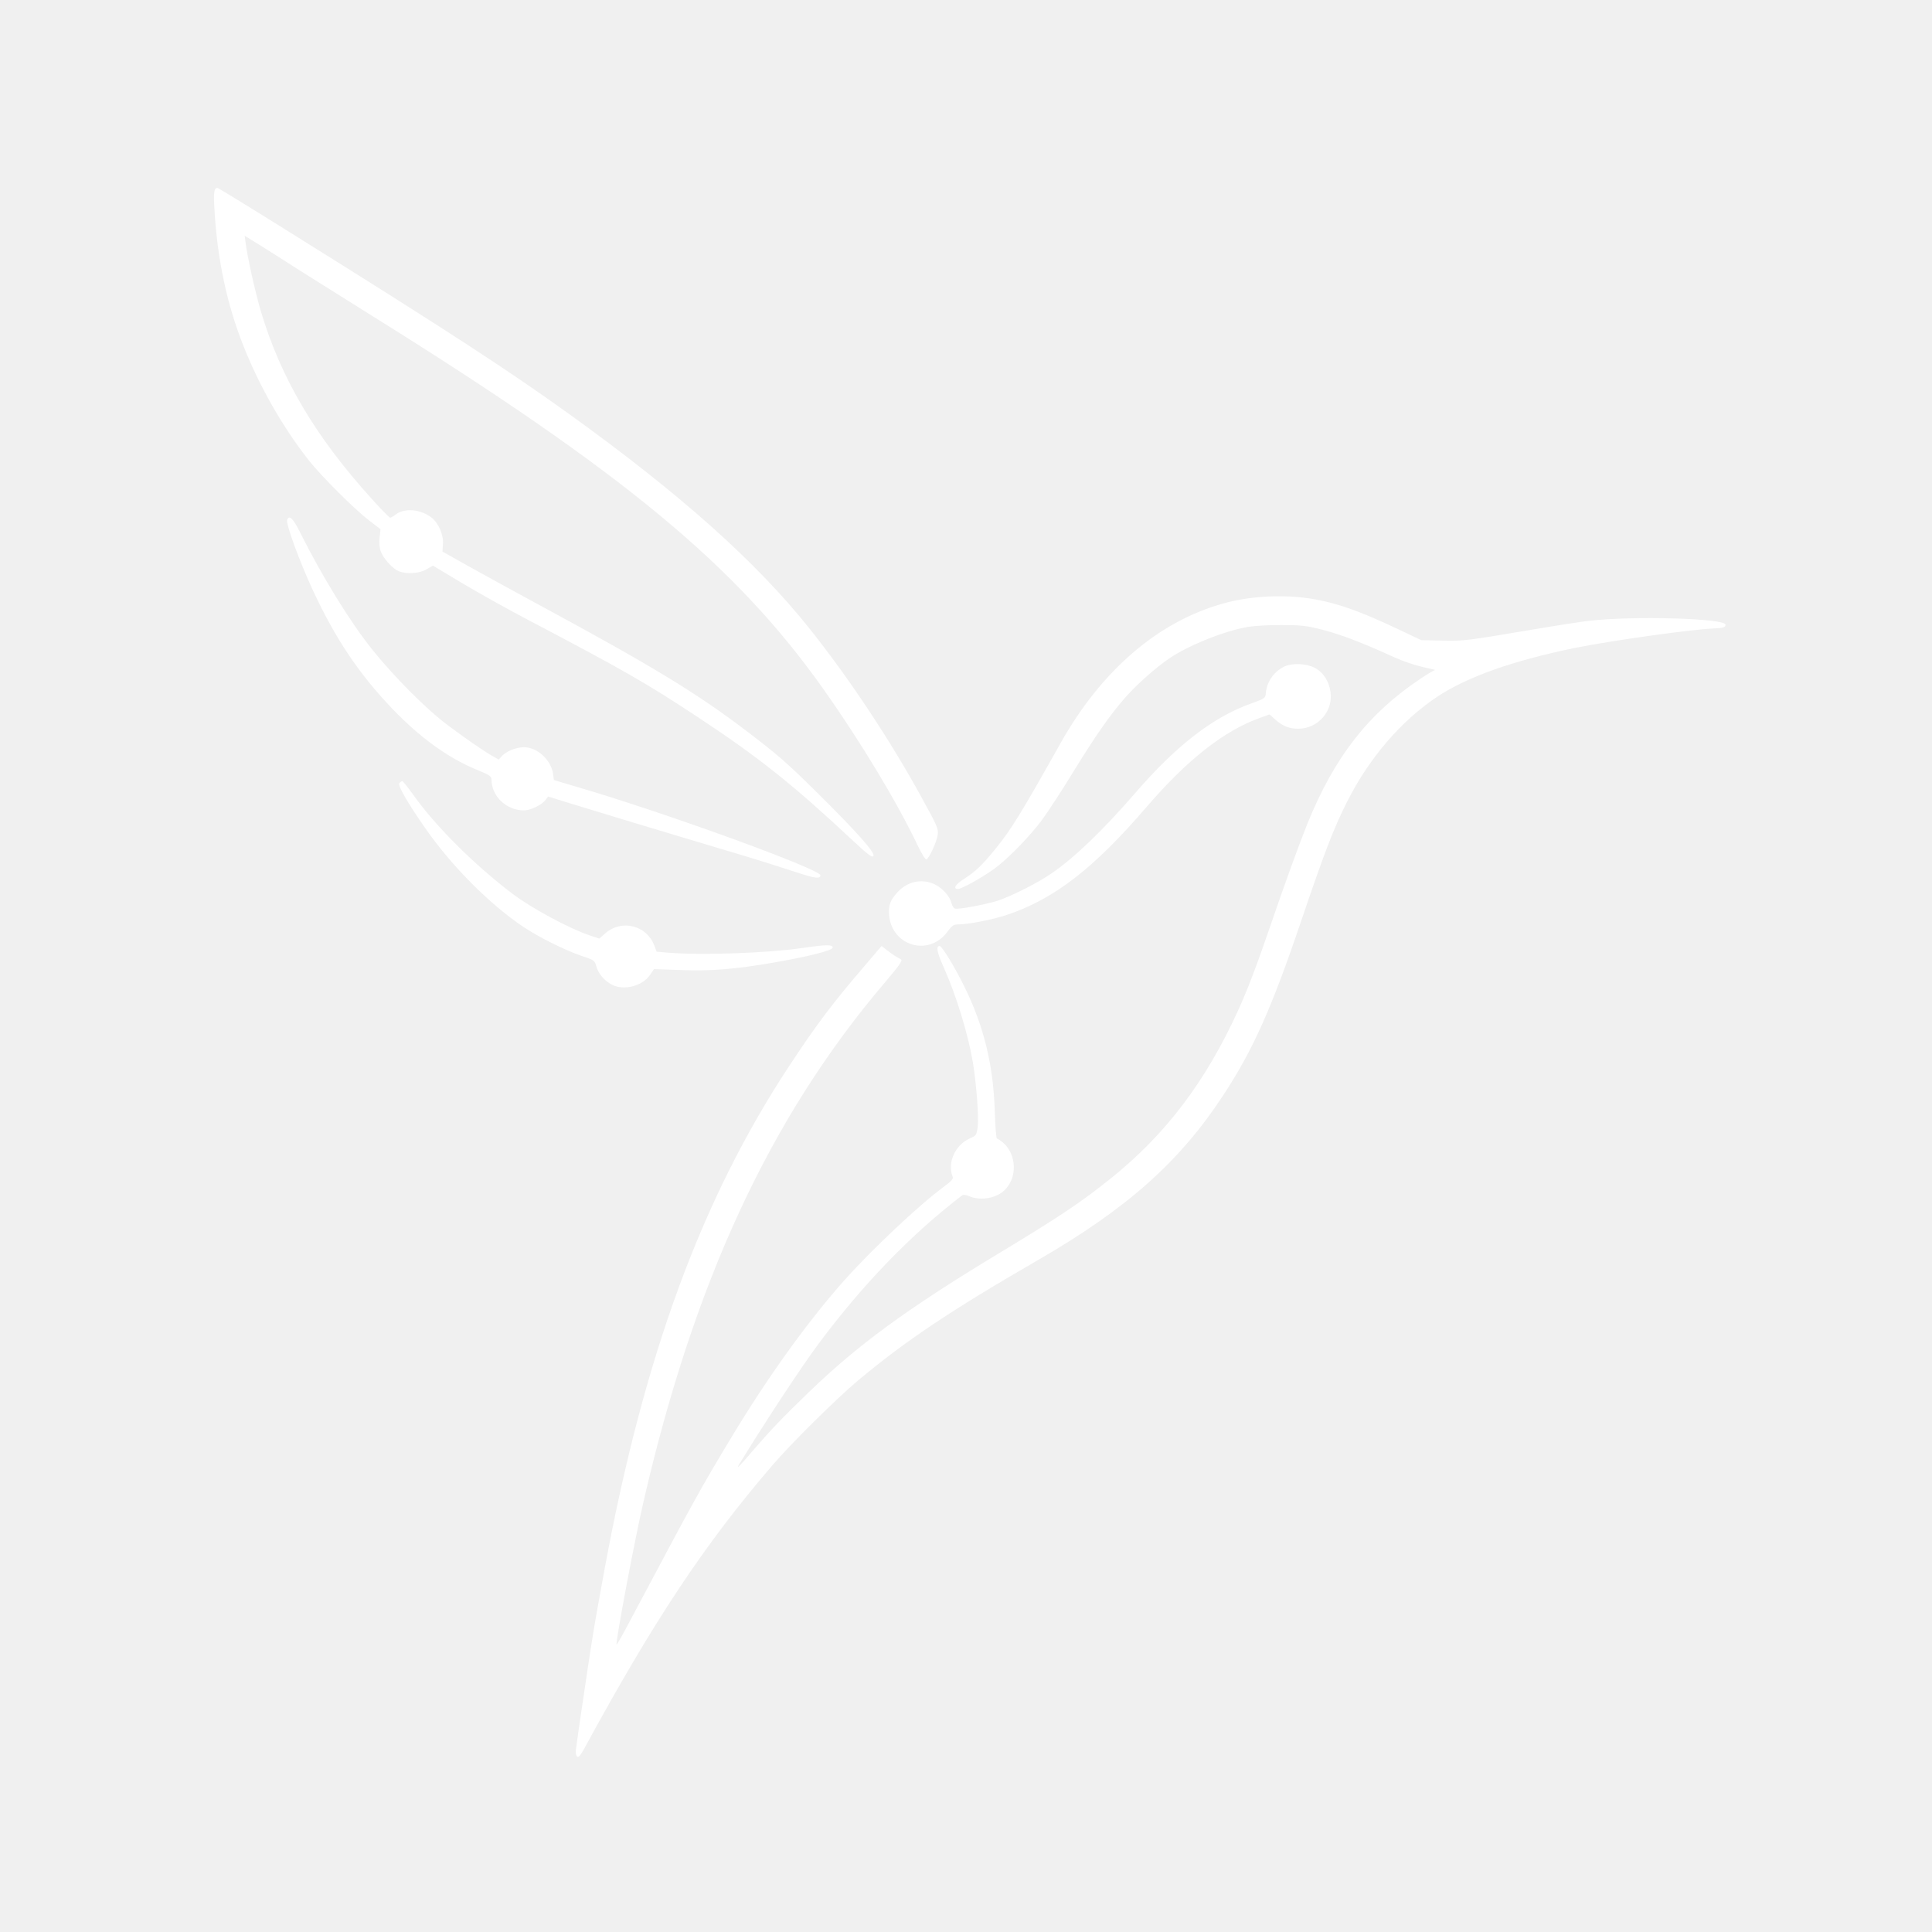
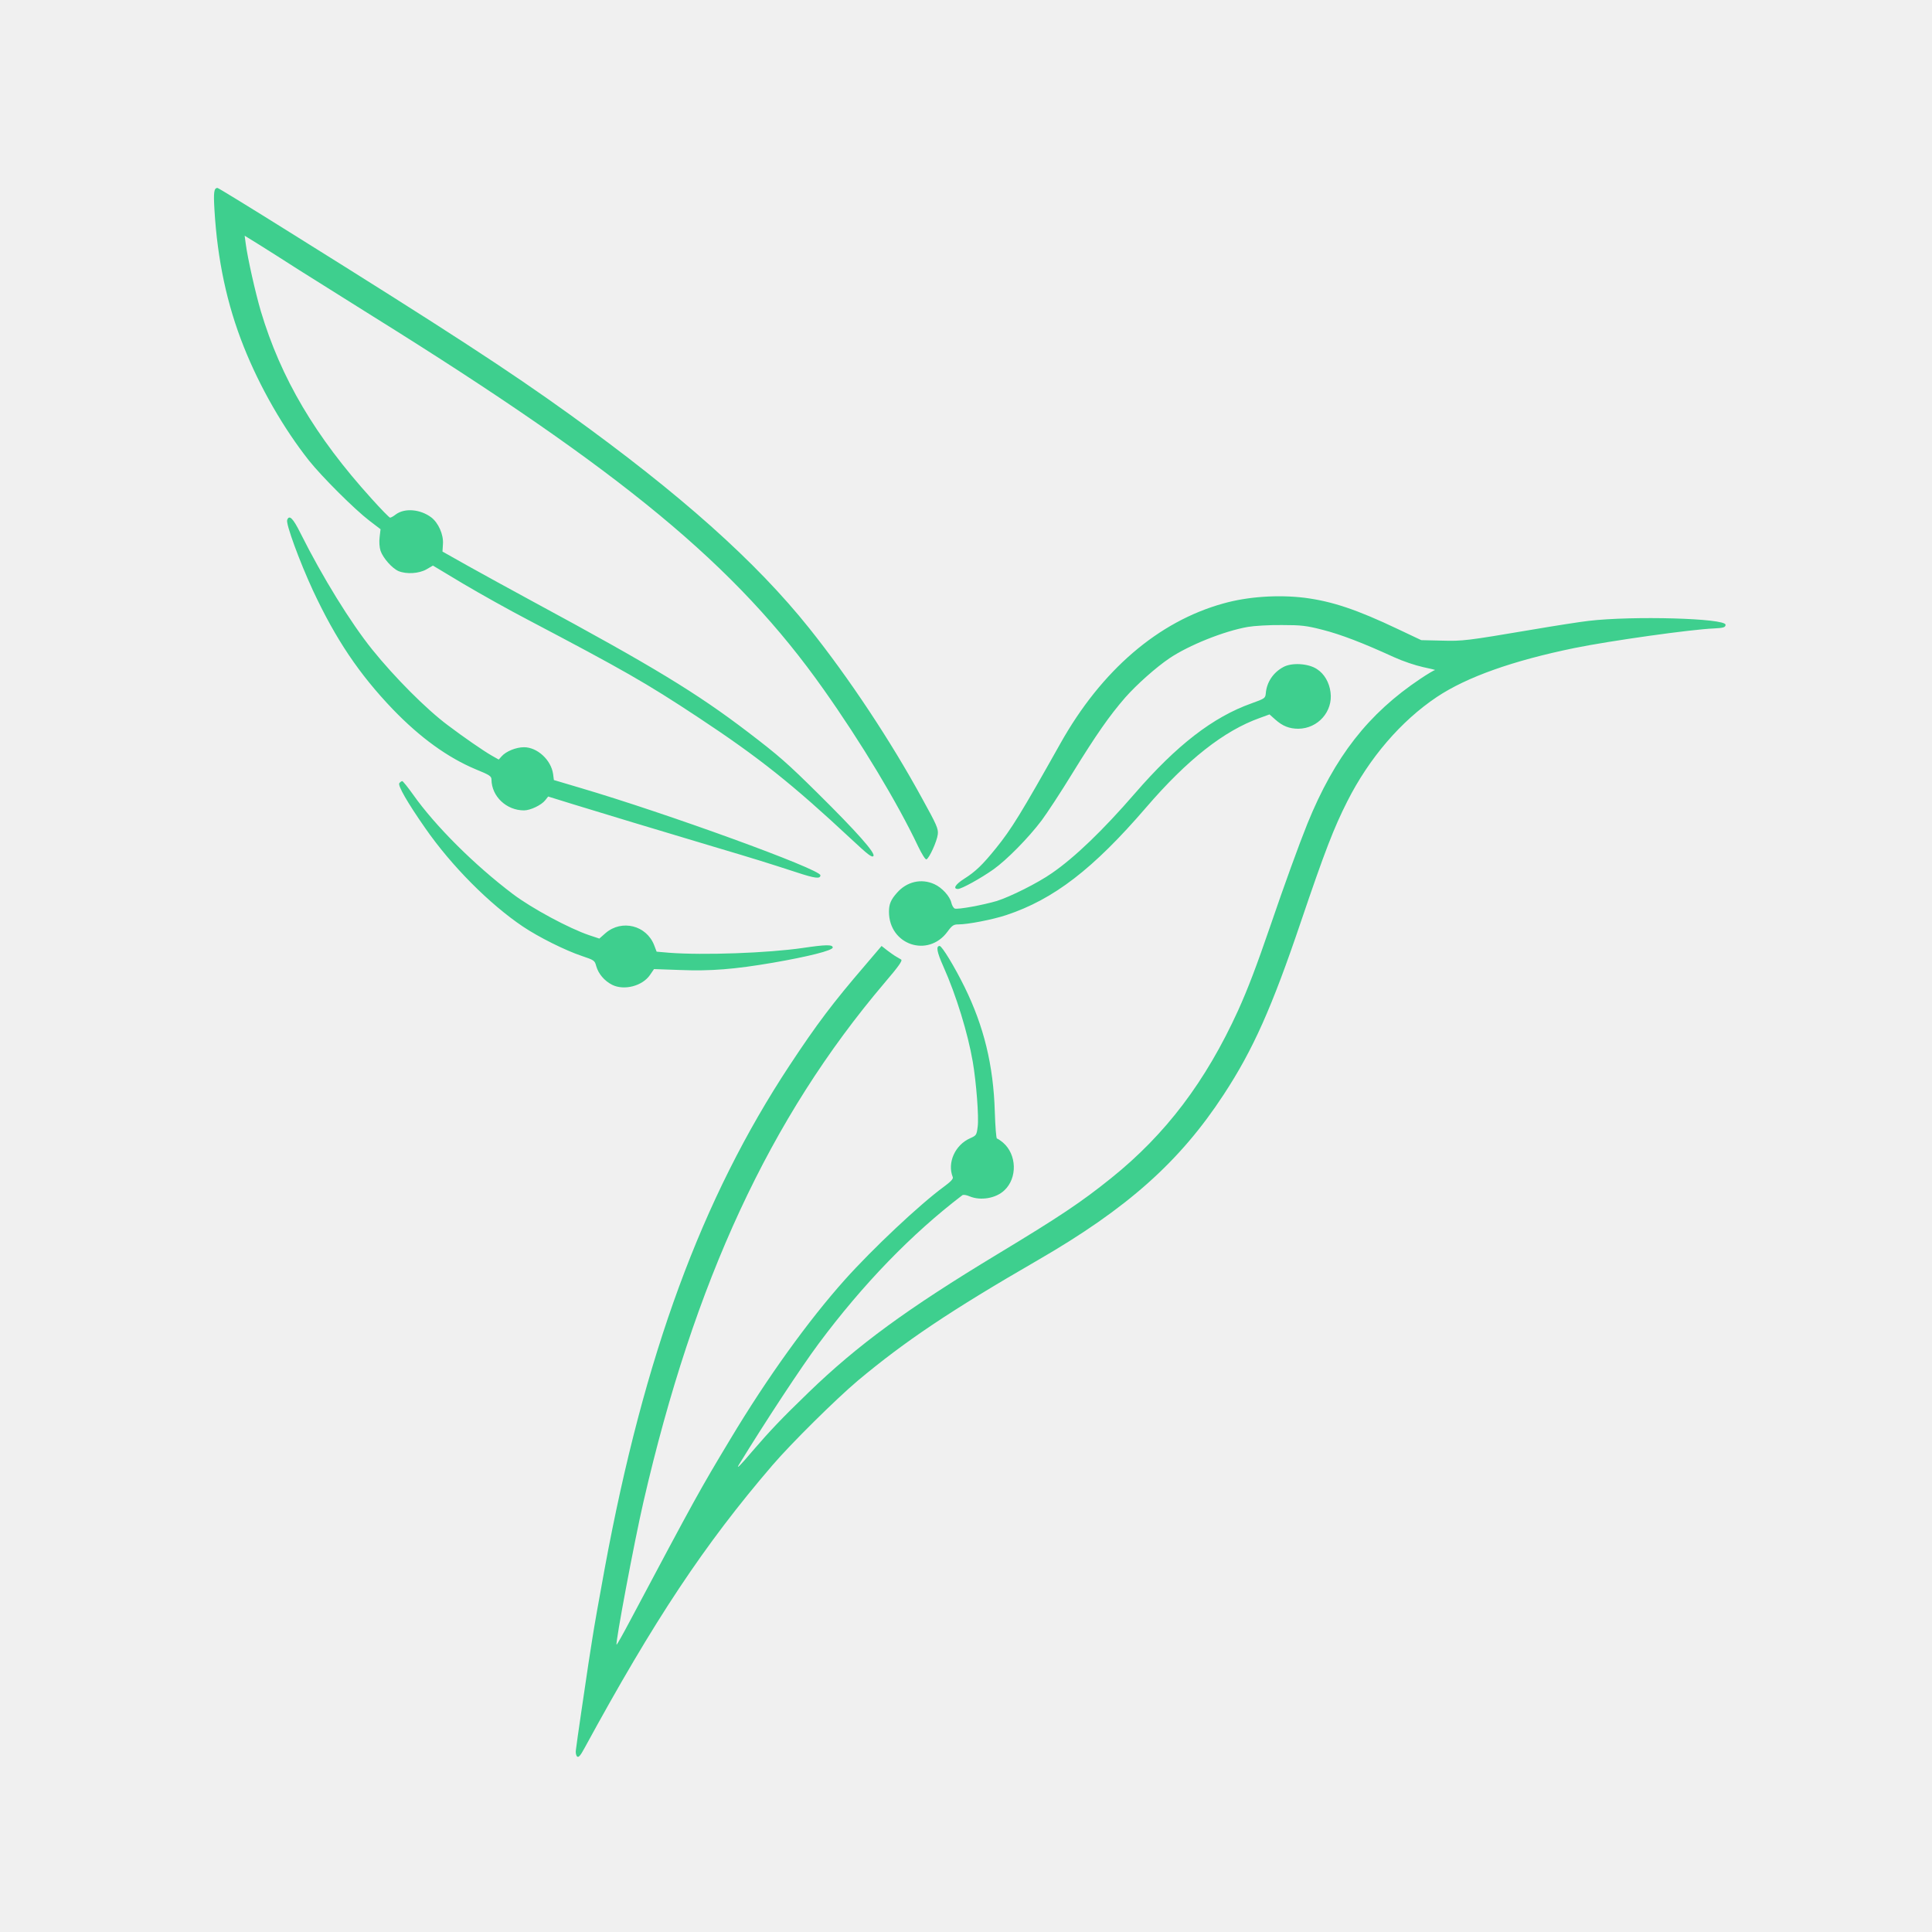
<svg xmlns="http://www.w3.org/2000/svg" width="1254pt" height="1254pt" viewBox="0 0 1254 1254" preserveAspectRatio="xMidYMid meet">
-   <g transform="translate(0,1254) scale(0.1,-0.1)" fill="#FFFFFF" stroke="none">
+   <g transform="translate(0,1254) scale(0.1,-0.1)" fill="#3ECF8E" stroke="none">
    <path d="M1883 11031 c1035 -646 1417 -895 1812 -1179 721 -519 1212 -957 1557 -1389 258 -323 529 -731 734 -1107 94 -170 105 -195 101 -231 -5 -45 -56 -157 -74 -163 -7 -2 -30 35 -54 85 -134 283 -371 676 -613 1018 -567 803 -1301 1410 -2926 2422 -168 105 -381 239 -475 298 -93 60 -212 135 -263 167 l-94 58 7 -52 c12 -93 63 -319 98 -438 130 -435 353 -813 719 -1217 61 -68 115 -123 120 -123 5 0 22 9 37 21 58 43 159 34 230 -19 46 -35 81 -112 76 -174 l-3 -48 167 -94 c91 -51 281 -155 421 -231 781 -422 1062 -593 1395 -847 199 -152 255 -201 450 -394 255 -252 379 -392 364 -410 -9 -12 -35 8 -143 109 -385 359 -598 529 -996 792 -339 224 -482 305 -1107 634 -117 61 -303 165 -413 230 l-200 120 -43 -25 c-48 -27 -128 -32 -180 -11 -42 18 -101 85 -117 132 -7 21 -10 58 -6 88 l6 52 -72 55 c-97 74 -309 286 -392 390 -166 210 -320 478 -424 740 -109 273 -171 565 -190 888 -7 116 -3 142 20 142 5 0 217 -130 471 -289z m68 -1953 c142 -284 325 -580 465 -754 145 -180 350 -386 489 -490 106 -80 229 -165 286 -198 l46 -26 19 21 c28 32 93 59 145 59 86 0 176 -82 189 -174 l5 -39 165 -49 c571 -168 1565 -530 1565 -569 0 -25 -34 -21 -158 20 -182 59 -257 83 -537 166 -364 109 -730 219 -914 276 l-158 49 -19 -24 c-25 -32 -97 -66 -138 -66 -114 0 -210 91 -211 200 0 22 -12 30 -103 67 -181 76 -360 205 -538 390 -219 229 -370 454 -518 771 -86 186 -177 433 -167 457 13 36 38 12 87 -87z m6517 -418 c179 -23 340 -77 607 -204 l150 -71 130 -3 c141 -4 162 -1 595 72 146 25 308 50 360 56 288 34 890 17 890 -25 0 -17 -14 -21 -75 -24 -148 -6 -674 -80 -905 -127 -400 -82 -699 -188 -894 -318 -233 -156 -439 -396 -581 -677 -88 -174 -146 -324 -301 -781 -189 -559 -311 -832 -501 -1122 -285 -436 -625 -739 -1208 -1076 -566 -327 -862 -526 -1168 -782 -143 -121 -431 -406 -553 -548 -443 -516 -766 -1002 -1221 -1838 -26 -48 -38 -61 -47 -53 -7 6 -11 25 -8 43 6 54 61 423 81 558 11 69 22 141 25 160 10 67 45 266 81 460 256 1385 630 2401 1200 3265 178 270 282 407 488 647 l109 128 37 -29 c20 -15 45 -33 56 -39 11 -6 26 -15 34 -20 10 -7 -15 -43 -109 -153 -742 -874 -1234 -1935 -1564 -3369 -59 -256 -183 -916 -174 -925 2 -2 42 69 89 158 426 801 449 843 650 1177 238 397 506 769 743 1034 181 202 485 488 642 603 45 33 63 52 58 63 -37 93 15 209 113 252 40 18 42 20 49 76 8 63 -9 285 -32 420 -32 186 -107 431 -191 619 -42 94 -49 133 -24 133 15 0 97 -135 161 -265 126 -256 188 -509 197 -812 3 -95 9 -173 14 -173 4 0 22 -12 39 -26 90 -77 95 -231 8 -311 -54 -51 -153 -68 -225 -38 -20 9 -41 12 -47 7 -328 -250 -645 -577 -933 -964 -115 -155 -342 -500 -517 -785 -20 -34 10 -4 85 85 119 138 191 214 369 386 318 307 636 540 1225 896 404 244 543 337 737 493 355 285 614 628 824 1088 64 142 118 283 211 554 88 258 185 525 239 659 177 435 395 714 733 940 46 31 89 56 95 57 6 0 -28 9 -77 19 -50 11 -131 38 -190 65 -201 92 -344 147 -462 177 -105 27 -138 31 -265 31 -80 1 -179 -5 -220 -12 -155 -27 -384 -119 -510 -204 -87 -59 -211 -169 -287 -255 -103 -119 -187 -239 -343 -492 -72 -118 -162 -255 -199 -305 -86 -114 -227 -257 -313 -318 -82 -58 -207 -127 -230 -127 -35 0 -17 30 40 66 74 47 118 89 207 199 101 125 164 228 418 680 266 474 635 791 1057 908 159 45 356 58 528 37z m80 -463 c47 -30 80 -86 88 -150 17 -124 -81 -236 -209 -237 -58 0 -102 17 -150 60 l-37 33 -63 -23 c-233 -83 -472 -272 -737 -580 -344 -400 -601 -598 -910 -700 -88 -29 -247 -60 -309 -60 -31 0 -41 -6 -71 -47 -126 -172 -380 -86 -380 129 0 49 12 78 51 122 64 74 159 96 244 57 49 -22 101 -79 110 -121 4 -17 14 -34 22 -37 19 -8 185 23 273 49 86 27 267 117 358 181 148 102 330 277 538 517 271 313 507 496 758 585 86 31 89 33 92 66 6 71 48 134 113 169 55 31 164 24 219 -13z m-5867 -814 c144 -204 399 -458 648 -646 123 -93 365 -223 495 -267 l66 -22 41 36 c105 90 265 50 315 -79 l16 -42 81 -7 c223 -17 639 -2 867 31 148 22 195 23 195 3 0 -19 -158 -59 -390 -99 -246 -42 -402 -55 -600 -47 l-170 6 -26 -38 c-49 -72 -168 -103 -246 -64 -51 26 -89 72 -103 121 -10 37 -13 39 -93 66 -108 36 -282 123 -383 191 -217 146 -464 394 -634 639 -116 166 -180 278 -168 292 6 7 14 13 19 13 4 0 36 -39 70 -87z" />
  </g>
</svg>
